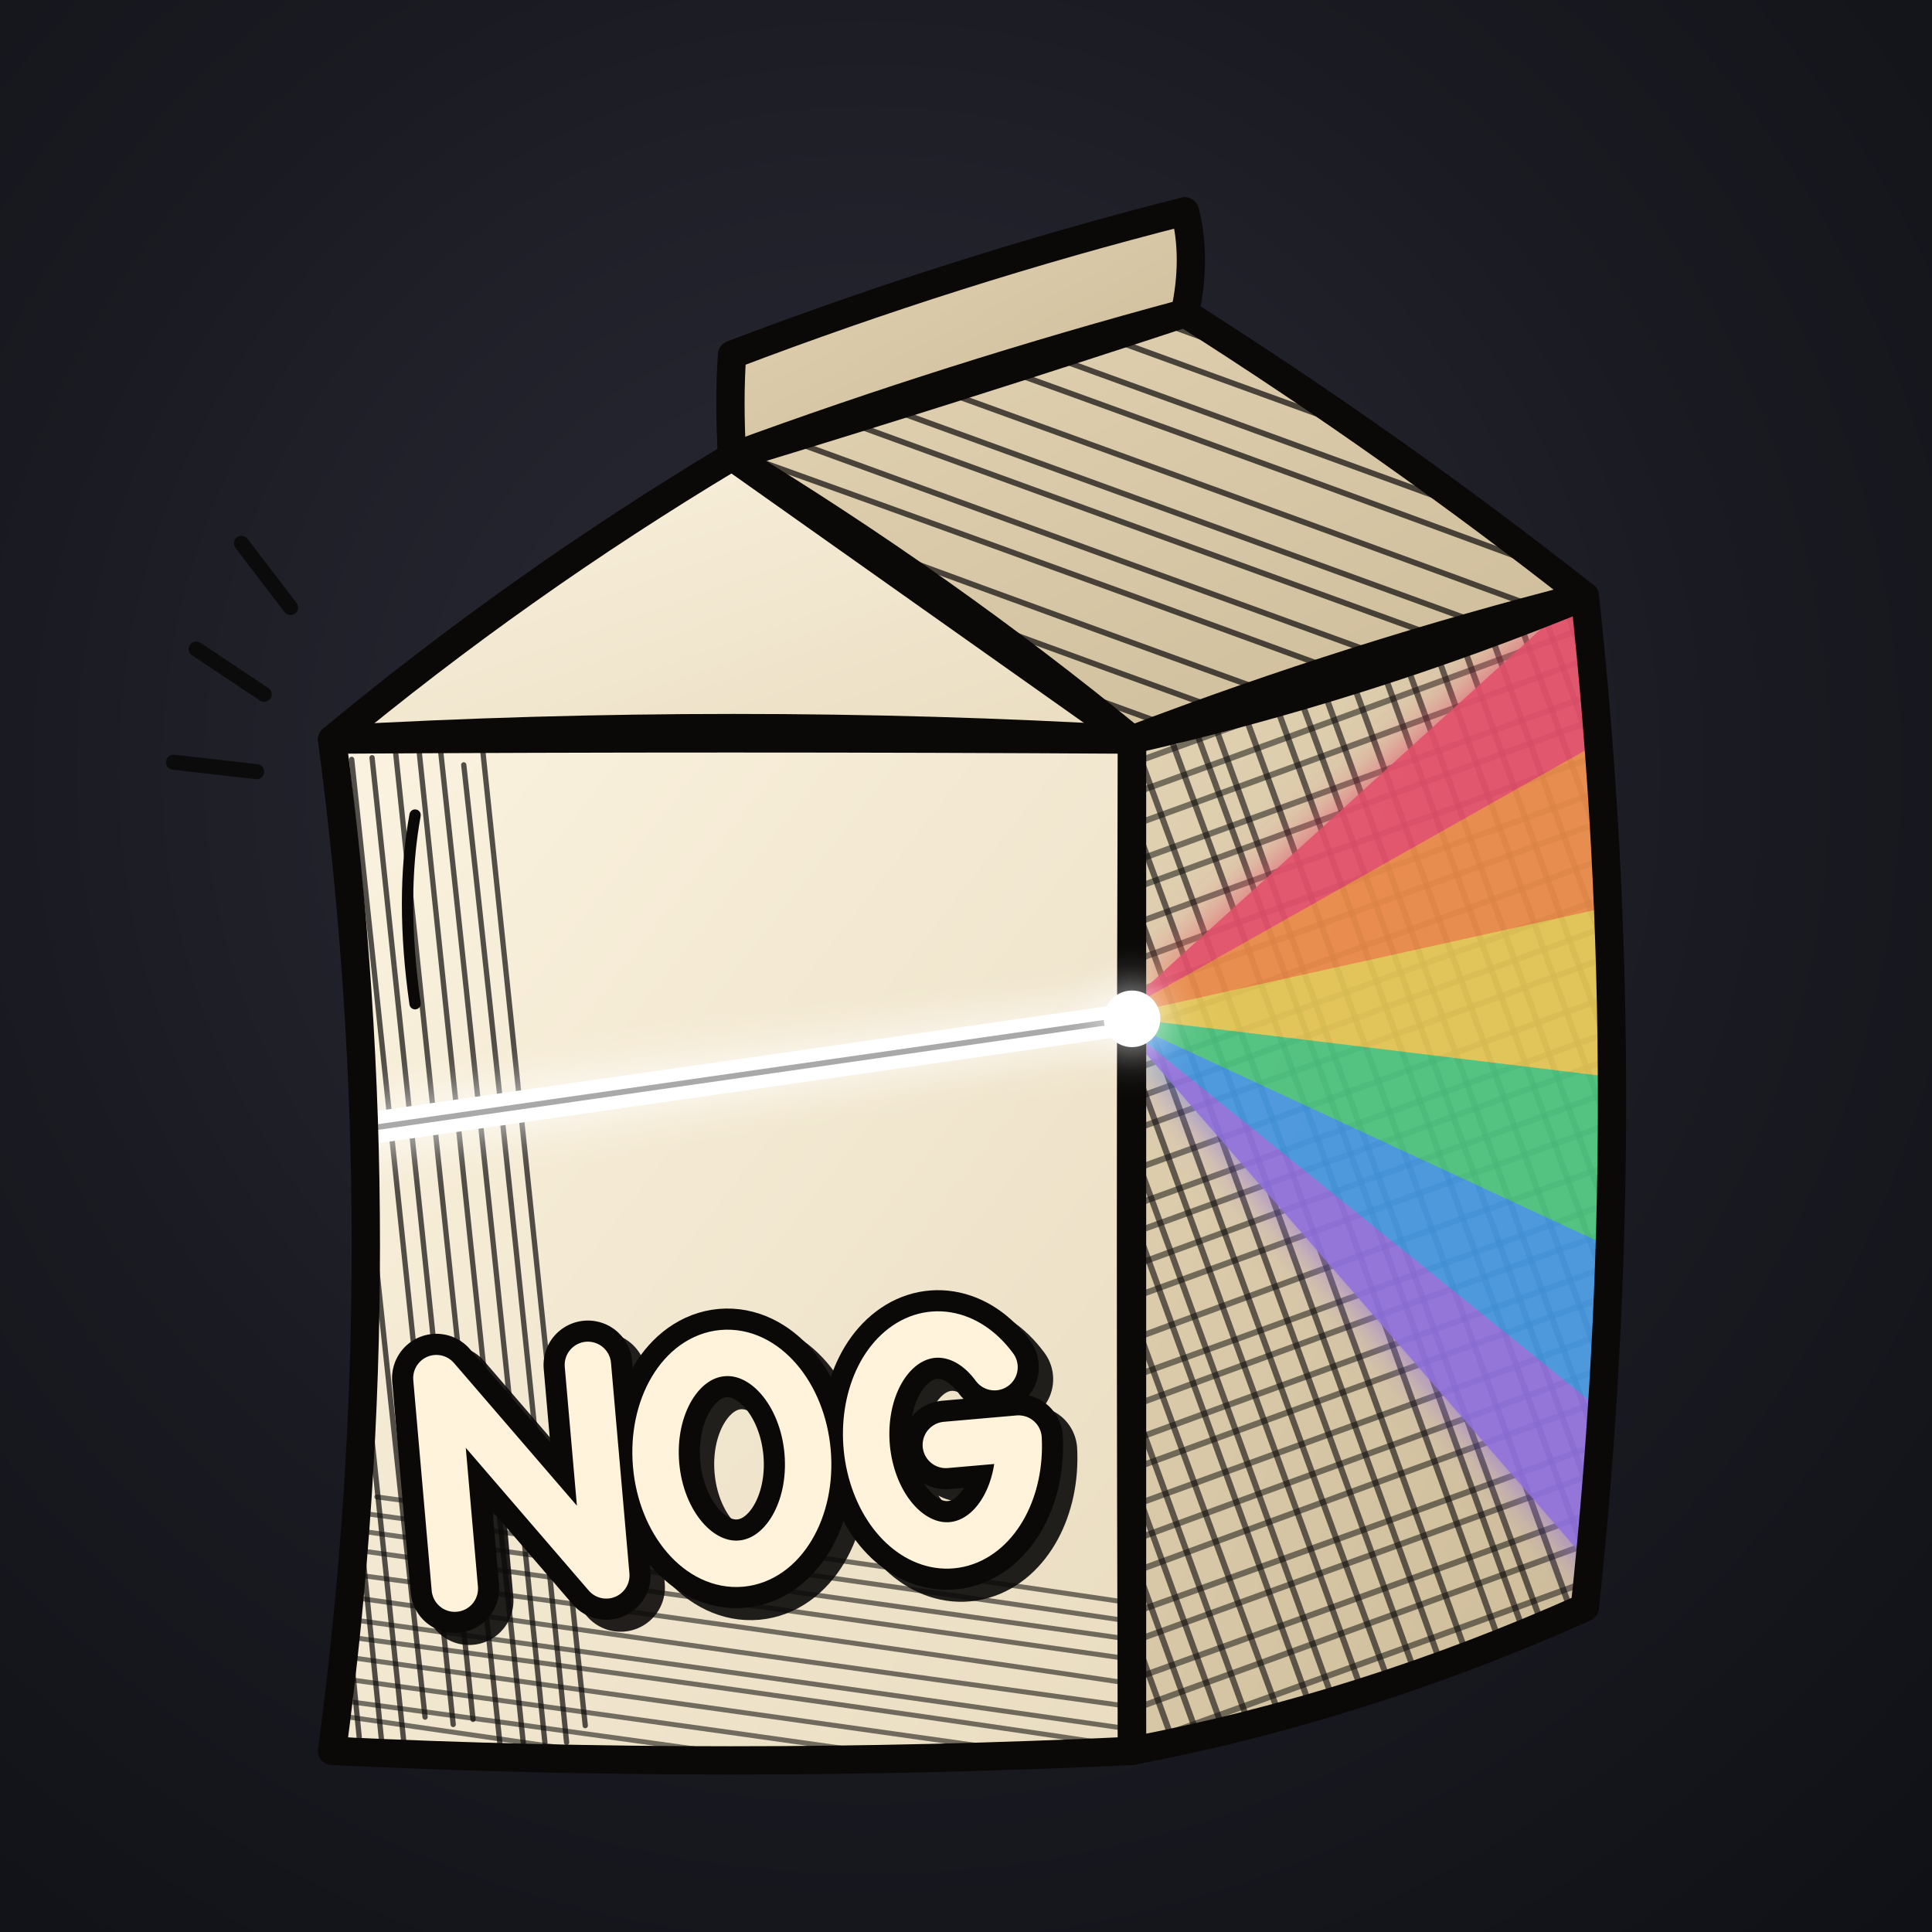
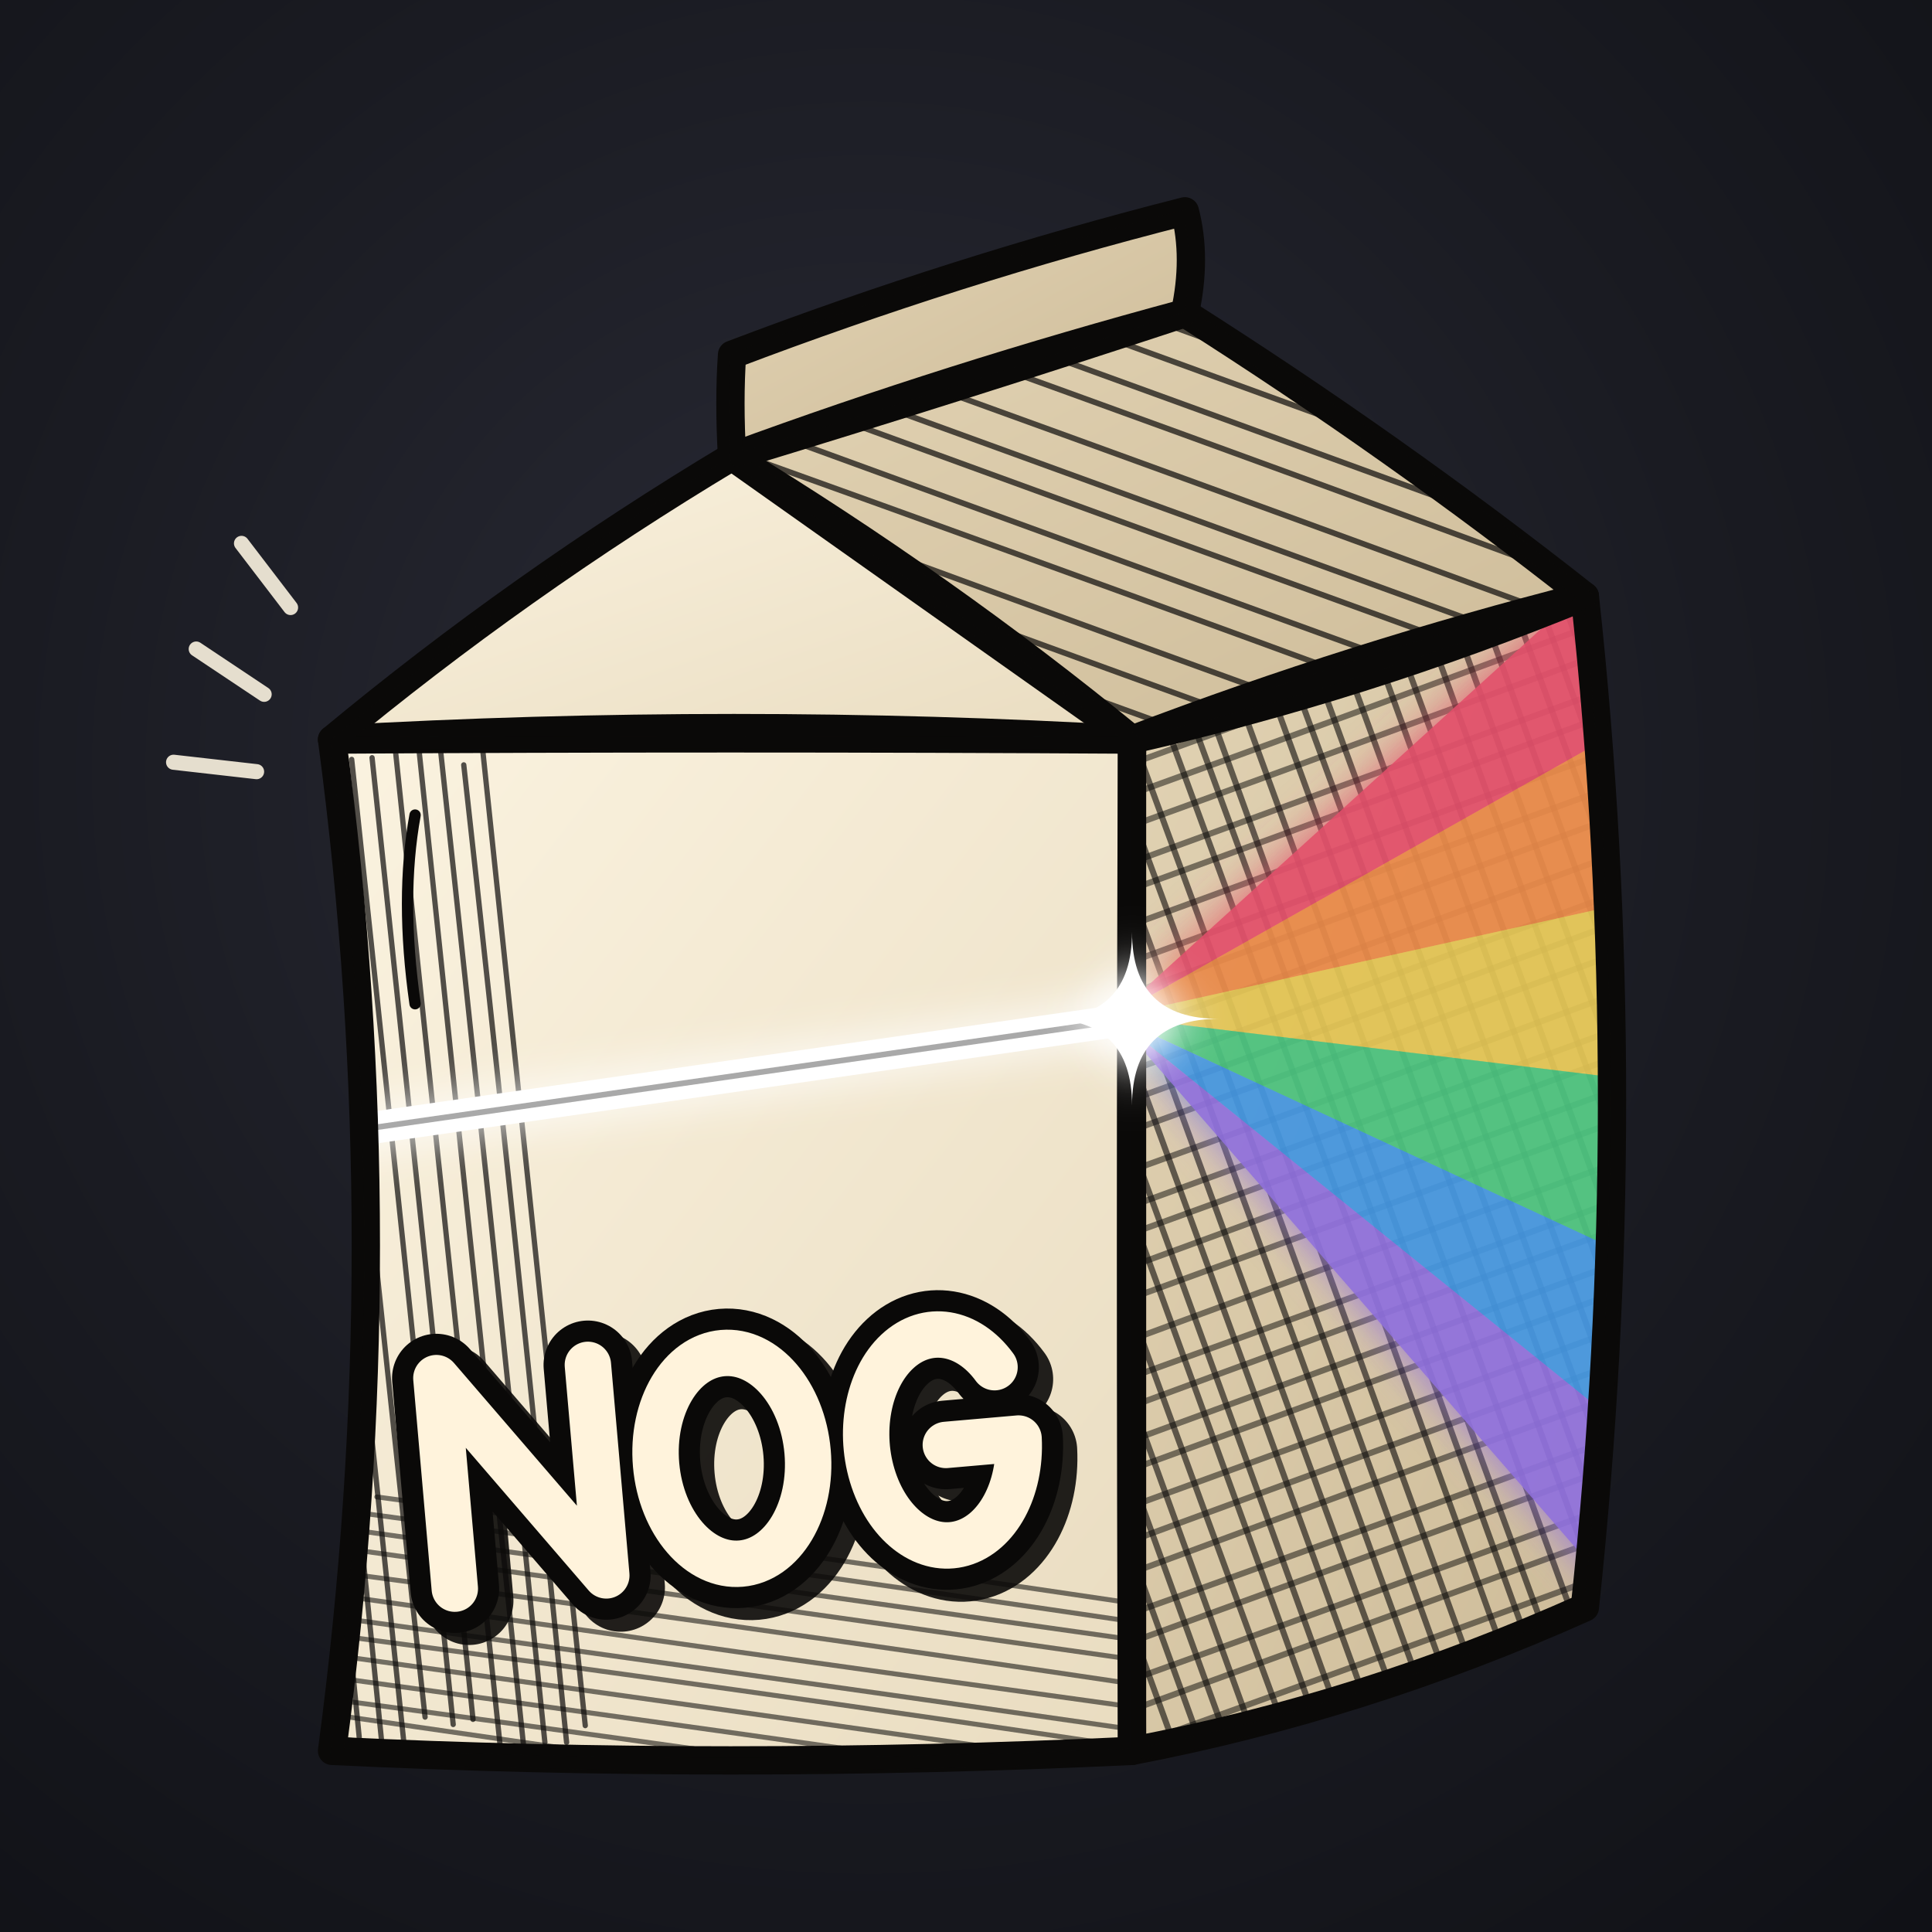
<svg xmlns="http://www.w3.org/2000/svg" viewBox="0 0 1024 1024" width="1024" height="1024">
  <defs>
    <radialGradient id="bg" cx="45%" cy="40%" r="80%">
      <stop offset="0" stop-color="#2a2b36" />
      <stop offset=".55" stop-color="#1a1b22" />
      <stop offset="1" stop-color="#101116" />
    </radialGradient>
    <linearGradient id="glass" x1="0" y1="0" x2="1" y2="1">
      <stop offset="0" stop-color="#fff" stop-opacity=".26" />
      <stop offset=".55" stop-color="#fff" stop-opacity=".07" />
      <stop offset="1" stop-color="#fff" stop-opacity=".16" />
    </linearGradient>
    <linearGradient id="glassSide" x1="0" y1="0" x2="1" y2="1">
      <stop offset="0" stop-color="#fff" stop-opacity=".12" />
      <stop offset="1" stop-color="#fff" stop-opacity=".04" />
    </linearGradient>
    <linearGradient id="rim" x1="0" y1="1" x2="1" y2="0">
      <stop offset="0" stop-color="#4FB3FF" />
      <stop offset=".5" stop-color="#E9E6FF" />
      <stop offset="1" stop-color="#FF5FB0" />
    </linearGradient>
    <linearGradient id="inner" x1="0" y1="1" x2="1" y2="0">
      <stop offset="0" stop-color="#fff" stop-opacity=".95" />
      <stop offset="1" stop-color="#fff" stop-opacity=".55" />
    </linearGradient>
    <linearGradient id="gridfade" x1="0" y1="0" x2="0" y2="1">
      <stop offset="0" stop-color="#FF5FB0" stop-opacity="0" />
      <stop offset=".4" stop-color="#C77DFF" stop-opacity=".45" />
      <stop offset="1" stop-color="#4FB3FF" stop-opacity=".8" />
    </linearGradient>
    <filter id="glow" x="-20%" y="-20%" width="140%" height="140%">
      <feGaussianBlur stdDeviation="13" result="b" />
      <feMerge>
        <feMergeNode in="b" />
        <feMergeNode in="SourceGraphic" />
      </feMerge>
    </filter>
    <filter id="soft" x="-20%" y="-20%" width="140%" height="140%">
      <feGaussianBlur stdDeviation="6" result="b" />
      <feMerge>
        <feMergeNode in="b" />
        <feMergeNode in="SourceGraphic" />
      </feMerge>
    </filter>
    <clipPath id="below">
      <rect x="0" y="838" width="1024" height="300" />
    </clipPath>
    <clipPath id="cSide">
      <path d="M600.0 392.0 Q717.5 347.2 840.0 316.0 Q868.8 582.2 840.0 852.0 Q722.4 904.6 600.0 928.0 Q598.9 661.6 600.0 392.0 Z" />
    </clipPath>
    <clipPath id="cRoof">
      <path d="M388.0 242.0 Q504.2 199.3 628.0 166.0 Q739.4 236.7 840.0 316.0 Q722.5 364.2 600.0 392.0 Q495.2 317.8 388.0 242.0 Z" />
    </clipPath>
    <clipPath id="cFront">
      <path d="M176.0 928.0 Q211.8 660.3 176.0 392.0 Q390.1 379.8 600.0 392.0 Q600.0 660.4 600.0 928.0 Q386.4 938.1 176.0 928.0 Z" />
    </clipPath>
    <filter id="beamGlow" filterUnits="userSpaceOnUse" x="0" y="0" width="1024" height="1024">
      <feGaussianBlur stdDeviation="12" result="b" />
      <feMerge>
        <feMergeNode in="b" />
        <feMergeNode in="SourceGraphic" />
      </feMerge>
    </filter>
    <linearGradient id="paper" x1="0" y1="0" x2="1" y2="1">
      <stop offset="0" stop-color="#FBF3E0" />
      <stop offset="1" stop-color="#E9DCC0" />
    </linearGradient>
    <linearGradient id="paperSide" x1="0" y1="0" x2="1" y2="1">
      <stop offset="0" stop-color="#E2D3B4" />
      <stop offset="1" stop-color="#CDBB98" />
    </linearGradient>
    <linearGradient id="darkFront" x1="0" y1="0" x2="1" y2="1">
      <stop offset="0" stop-color="#3a3b4a" />
      <stop offset="1" stop-color="#22232d" />
    </linearGradient>
    <linearGradient id="darkSide" x1="0" y1="0" x2="1" y2="1">
      <stop offset="0" stop-color="#22232e" />
      <stop offset="1" stop-color="#121219" />
    </linearGradient>
  </defs>
  <rect width="1024" height="1024" fill="url(#bg)" />
  <path d="M600.0 392.0 Q717.5 347.2 840.0 316.0 Q868.8 582.2 840.0 852.0 Q722.4 904.6 600.0 928.0 Q598.9 661.6 600.0 392.0 Z" fill="url(#paperSide)" />
  <g clip-path="url(#cSide)" stroke="#0A0908" stroke-width="3.2" stroke-linecap="round" fill="none" opacity="0.6">
    <path d="M841.7 216.1 Q959.3 538.5 1077.4 863.7" />
    <path d="M830.0 228.6 Q944.3 544.0 1065.5 875.5" />
    <path d="M812.6 218.4 Q934.0 547.7 1052.3 876.7" />
    <path d="M794.9 225.2 Q913.2 555.3 1027.6 864.6" />
    <path d="M792.1 253.4 Q902.6 559.2 1015.8 868.0" />
    <path d="M772.6 240.2 Q891.1 563.4 1005.5 880.2" />
    <path d="M755.3 239.6 Q874.1 569.5 995.9 900.8" />
    <path d="M742.3 249.6 Q858.8 575.1 975.5 890.3" />
    <path d="M722.8 239.1 Q845.4 580.0 956.7 881.8" />
    <path d="M713.3 264.8 Q831.4 585.1 951.1 918.2" />
    <path d="M700.8 266.5 Q817.7 590.1 942.0 929.4" />
    <path d="M677.8 254.0 Q802.2 595.7 914.2 903.4" />
    <path d="M669.7 278.5 Q787.3 601.1 899.8 910.8" />
    <path d="M657.5 284.0 Q775.9 605.3 898.8 947.1" />
    <path d="M643.9 284.6 Q762.3 610.3 881.5 937.3" />
    <path d="M627.6 290.3 Q746.1 616.1 866.0 945.3" />
    <path d="M617.7 311.7 Q729.4 622.2 845.3 937.1" />
    <path d="M597.1 287.5 Q721.6 625.1 843.3 964.0" />
    <path d="M592.0 313.7 Q708.6 629.8 818.0 934.8" />
    <path d="M579.1 333.1 Q690.9 636.2 802.8 947.5" />
    <path d="M555.0 310.0 Q677.6 641.1 797.7 976.7" />
    <path d="M551.4 342.1 Q663.6 646.2 785.3 984.6" />
    <path d="M524.9 310.9 Q648.0 651.8 766.5 974.7" />
    <path d="M510.4 316.1 Q635.5 656.4 758.5 997.8" />
    <path d="M508.5 358.0 Q620.8 661.8 736.3 983.9" />
    <path d="M489.1 341.4 Q608.9 666.1 730.4 1004.4" />
    <path d="M480.2 364.4 Q590.8 672.7 713.3 1004.6" />
    <path d="M457.8 353.6 Q577.1 677.7 697.1 1011.1" />
    <path d="M450.6 374.5 Q564.0 682.4 674.6 989.7" />
    <path d="M425.8 346.2 Q550.8 687.2 670.0 1017.3" />
    <path d="M414.0 353.0 Q538.2 691.8 647.2 993.5" />
    <path d="M404.9 377.6 Q521.1 698.0 639.0 1020.8" />
    <path d="M390.1 380.9 Q506.8 703.2 630.7 1042.0" />
  </g>
  <g clip-path="url(#cSide)" stroke="#0A0908" stroke-width="3.2" stroke-linecap="round" fill="none" opacity="0.5">
    <path d="M394.1 367.4 Q608.6 288.5 819.3 212.7" />
    <path d="M397.5 385.9 Q614.7 305.2 834.1 227.0" />
    <path d="M392.7 400.9 Q619.1 317.4 836.0 239.6" />
    <path d="M397.6 420.3 Q626.9 338.7 839.9 259.3" />
    <path d="M422.6 428.7 Q632.3 353.6 867.9 266.6" />
    <path d="M405.2 456.2 Q638.8 371.4 856.4 291.9" />
    <path d="M412.9 472.0 Q645.2 389.0 867.1 306.7" />
    <path d="M420.9 485.1 Q650.4 403.4 885.3 316.1" />
    <path d="M445.9 493.0 Q655.7 418.0 889.1 331.7" />
    <path d="M450.3 511.7 Q661.7 434.2 899.1 348.3" />
    <path d="M449.7 525.0 Q666.7 448.0 893.7 363.4" />
    <path d="M456.8 542.6 Q672.2 463.2 885.6 386.6" />
    <path d="M468.3 557.8 Q678.5 480.6 901.5 400.1" />
    <path d="M468.6 573.9 Q684.1 495.9 916.2 410.9" />
    <path d="M468.4 593.9 Q690.6 513.7 924.5 427.9" />
    <path d="M468.2 614.4 Q697.5 532.7 925.3 448.1" />
    <path d="M472.0 628.9 Q702.4 546.1 939.6 458.7" />
    <path d="M482.9 641.5 Q707.6 560.3 937.4 476.1" />
    <path d="M485.0 661.3 Q714.7 579.8 949.6 492.2" />
    <path d="M483.0 681.4 Q720.4 595.7 941.9 514.3" />
    <path d="M508.0 687.0 Q725.1 608.4 935.3 531.5" />
    <path d="M498.5 708.5 Q730.2 622.7 961.3 540.0" />
    <path d="M504.2 722.7 Q736.0 638.5 949.7 560.5" />
    <path d="M531.7 735.3 Q742.6 656.6 957.9 580.2" />
    <path d="M514.1 760.6 Q749.7 676.3 965.1 596.4" />
    <path d="M528.3 771.8 Q754.0 687.9 990.2 603.6" />
    <path d="M529.4 789.3 Q760.0 704.4 982.9 624.2" />
    <path d="M535.8 802.0 Q765.1 718.5 982.2 639.5" />
    <path d="M547.5 817.3 Q771.4 735.9 993.4 655.0" />
    <path d="M567.2 828.6 Q777.0 751.1 993.7 673.3" />
    <path d="M550.5 851.9 Q782.3 765.6 1010.3 684.6" />
    <path d="M568.0 866.4 Q790.1 787.2 1015.3 703.6" />
    <path d="M573.3 879.9 Q794.6 799.6 1005.8 722.5" />
    <path d="M573.7 899.7 Q801.3 817.9 1010.3 740.8" />
    <path d="M578.5 914.0 Q806.2 831.2 1027.0 750.7" />
    <path d="M580.1 932.9 Q812.7 849.2 1033.8 767.8" />
    <path d="M593.7 947.6 Q818.7 865.8 1043.8 783.8" />
    <path d="M599.8 962.0 Q823.7 879.5 1061.5 794.0" />
    <path d="M616.6 977.0 Q831.2 899.9 1055.3 817.3" />
    <path d="M604.8 994.3 Q835.3 911.2 1058.0 829.3" />
    <path d="M616.1 1007.1 Q840.6 925.8 1052.4 848.3" />
    <path d="M613.3 1032.5 Q848.7 948.2 1060.1 869.8" />
  </g>
  <g clip-path="url(#cSide)">
    <g filter="url(#beamGlow)" opacity=".93">
      <polygon points="600.0,530.0 880,276.0 880,375.3 600.0,533.3" fill="#E2506A" />
      <polygon points="600.0,533.3 880,375.3 880,474.7 600.0,536.7" fill="#E8894A" />
      <polygon points="600.0,536.7 880,474.7 880,574.0 600.0,540.0" fill="#E2C454" />
      <polygon points="600.0,540.0 880,574.0 880,673.3 600.0,543.3" fill="#4CC27E" />
      <polygon points="600.0,543.3 880,673.3 880,772.7 600.0,546.7" fill="#4596E0" />
      <polygon points="600.0,546.7 880,772.7 880,872.0 600.0,550.0" fill="#9070DD" />
    </g>
  </g>
  <path d="M388.0 242.0 Q504.2 199.3 628.0 166.0 Q739.4 236.7 840.0 316.0 Q722.5 364.2 600.0 392.0 Q495.2 317.8 388.0 242.0 Z" fill="url(#paperSide)" />
  <g clip-path="url(#cRoof)" stroke="#0A0908" stroke-width="3" stroke-linecap="round" fill="none" opacity="0.7">
    <path d="M438.2 -9.7 Q686.6 79.4 944.8 174.7" />
    <path d="M426.0 7.1 Q679.4 99.2 933.2 191.7" />
    <path d="M412.6 19.8 Q674.0 114.2 920.7 204.8" />
    <path d="M422.7 45.5 Q666.1 136.0 908.0 222.2" />
    <path d="M399.8 53.3 Q661.4 148.8 907.1 237.9" />
    <path d="M407.9 75.2 Q654.9 166.5 896.5 253.0" />
    <path d="M389.5 87.7 Q648.6 184.0 918.4 280.2" />
    <path d="M397.2 109.7 Q642.9 199.5 895.0 290.9" />
    <path d="M393.5 129.6 Q636.5 217.2 886.2 309.0" />
    <path d="M377.0 140.0 Q631.5 231.0 870.5 319.6" />
    <path d="M374.6 162.1 Q624.0 251.7 887.7 348.9" />
    <path d="M362.1 176.8 Q617.4 269.6 873.6 362.9" />
    <path d="M365.9 193.3 Q612.5 283.2 862.9 374.2" />
    <path d="M362.7 212.9 Q605.8 301.6 848.6 389.8" />
    <path d="M335.7 220.5 Q600.8 315.2 864.7 413.0" />
    <path d="M341.0 245.5 Q592.3 338.7 855.6 432.8" />
    <path d="M343.0 265.2 Q586.5 354.6 829.7 442.3" />
    <path d="M343.3 283.7 Q580.5 370.9 845.9 466.7" />
    <path d="M320.0 296.9 Q574.3 388.1 816.8 477.7" />
    <path d="M308.1 308.5 Q568.5 404.1 825.3 496.7" />
    <path d="M304.8 324.6 Q563.5 417.9 805.2 506.7" />
    <path d="M319.8 349.1 Q557.7 433.6 808.9 527.1" />
    <path d="M285.3 358.7 Q549.6 455.9 814.0 551.2" />
    <path d="M288.0 379.4 Q543.5 472.7 796.3 564.4" />
  </g>
  <path d="M176.0 928.0 Q211.8 660.3 176.0 392.0 Q390.1 379.8 600.0 392.0 Q600.0 660.4 600.0 928.0 Q386.4 938.1 176.0 928.0 Z" fill="url(#paper)" />
  <g clip-path="url(#cFront)" stroke="#0A0908" stroke-width="2.8" stroke-linecap="round" fill="none" opacity="0.7">
    <path d="M255.8 397.1 Q282.5 651.4 310.2 914.6" />
    <path d="M245.8 405.4 Q273.2 652.4 300.3 923.5" />
    <path d="M231.8 381.8 Q261.3 653.7 288.8 923.5" />
    <path d="M220.8 385.2 Q248.9 655.0 277.5 925.2" />
    <path d="M207.5 377.9 Q236.6 656.3 265.6 930.1" />
    <path d="M197.2 401.6 Q224.4 657.5 250.7 911.3" />
    <path d="M186.4 402.5 Q213.8 658.7 240.2 914.0" />
    <path d="M170.6 389.5 Q197.7 660.3 225.3 910.1" />
    <path d="M160.4 412.9 Q186.4 661.5 215.2 934.4" />
    <path d="M148.2 409.0 Q176.3 662.6 203.0 930.3" />
    <path d="M134.2 386.7 Q165.3 663.7 190.4 920.9" />
    <path d="M124.4 400.6 Q152.3 665.1 181.3 941.8" />
    <path d="M111.8 398.1 Q138.6 666.6 166.4 916.9" />
    <path d="M97.8 395.4 Q126.9 667.8 155.9 947.7" />
  </g>
  <g clip-path="url(#cFront)" stroke="#0A0908" stroke-width="2.6" stroke-linecap="round" fill="none" opacity="0.55">
    <path d="M199.7 793.4 Q399.0 819.8 599.4 849.6" />
    <path d="M184.2 801.0 Q397.6 829.5 607.8 860.6" />
    <path d="M183.4 810.4 Q396.1 840.2 614.8 871.1" />
    <path d="M172.3 819.3 Q394.7 850.3 600.2 879.5" />
    <path d="M188.0 834.6 Q393.1 861.6 607.9 893.6" />
    <path d="M182.4 846.0 Q391.1 875.8 598.1 904.4" />
    <path d="M174.6 856.8 Q389.6 886.4 593.8 915.7" />
    <path d="M181.4 867.2 Q388.5 894.6 604.5 926.7" />
    <path d="M181.4 877.9 Q386.8 906.6 595.5 936.1" />
    <path d="M165.4 887.5 Q385.2 917.6 605.0 949.2" />
    <path d="M164.1 899.1 Q383.7 928.3 605.1 961.1" />
    <path d="M165.2 907.2 Q382.2 939.0 591.7 967.2" />
    <path d="M166.0 919.6 Q380.8 949.0 597.6 980.3" />
    <path d="M169.1 933.0 Q379.2 960.9 596.7 993.0" />
    <path d="M171.8 944.5 Q377.6 972.3 579.8 1001.8" />
  </g>
  <g clip-path="url(#cFront)">
    <line x1="140" y1="606" x2="600" y2="540" stroke="#fff" stroke-width="17" stroke-linecap="round" filter="url(#beamGlow)" />
    <line x1="140" y1="606" x2="600" y2="540" stroke="#0A0908" stroke-width="3" stroke-linecap="round" opacity="0.35" />
  </g>
  <path d="M176.0 392.0 Q275.0 309.8 388.0 242.0 Q500.7 310.6 600.0 392.0 Q386.4 390.7 176.0 392.0 Z" fill="url(#paper)" />
  <path d="M388.0 242.0 Q386.3 212.6 388.0 188.0 Q507.4 142.6 628.0 112.0 Q634.4 136.6 628.0 166.0 Q509.9 204.9 388.0 242.0 Z" fill="url(#paperSide)" />
  <path d="M600.0 392.0 Q717.5 347.2 840.0 316.0 Q868.8 582.2 840.0 852.0 Q722.4 904.6 600.0 928.0 Q598.9 661.6 600.0 392.0 Z" fill="none" stroke="#0A0908" stroke-width="15" stroke-linejoin="round" stroke-linecap="round" />
  <path d="M600.0 392.0 Q717.5 347.2 840.0 316.0 Q868.8 582.2 840.0 852.0 Q722.4 904.6 600.0 928.0 Q598.9 661.6 600.0 392.0 Z" fill="none" stroke="#0A0908" stroke-width="6.8" stroke-linejoin="round" stroke-linecap="round" transform="translate(2.5 2)" opacity=".85" />
  <path d="M388.0 242.0 Q504.2 199.3 628.0 166.0 Q739.4 236.7 840.0 316.0 Q722.5 364.2 600.0 392.0 Q495.2 317.8 388.0 242.0 Z" fill="none" stroke="#0A0908" stroke-width="15" stroke-linejoin="round" stroke-linecap="round" />
  <path d="M388.0 242.0 Q504.2 199.3 628.0 166.0 Q739.4 236.7 840.0 316.0 Q722.5 364.2 600.0 392.0 Q495.2 317.8 388.0 242.0 Z" fill="none" stroke="#0A0908" stroke-width="6.8" stroke-linejoin="round" stroke-linecap="round" transform="translate(2.5 2)" opacity=".85" />
  <path d="M176.0 928.0 Q211.8 660.3 176.0 392.0 Q390.1 379.8 600.0 392.0 Q600.0 660.4 600.0 928.0 Q386.4 938.1 176.0 928.0 Z" fill="none" stroke="#0A0908" stroke-width="15" stroke-linejoin="round" stroke-linecap="round" />
  <path d="M176.0 928.0 Q211.8 660.3 176.0 392.0 Q390.1 379.8 600.0 392.0 Q600.0 660.4 600.0 928.0 Q386.4 938.1 176.0 928.0 Z" fill="none" stroke="#0A0908" stroke-width="6.8" stroke-linejoin="round" stroke-linecap="round" transform="translate(2.5 2)" opacity=".85" />
  <path d="M176.0 392.0 Q275.0 309.8 388.0 242.0 Q500.7 310.6 600.0 392.0 Q386.4 390.7 176.0 392.0 Z" fill="none" stroke="#0A0908" stroke-width="15" stroke-linejoin="round" stroke-linecap="round" />
  <path d="M176.0 392.0 Q275.0 309.8 388.0 242.0 Q500.7 310.6 600.0 392.0 Q386.4 390.7 176.0 392.0 Z" fill="none" stroke="#0A0908" stroke-width="6.8" stroke-linejoin="round" stroke-linecap="round" transform="translate(2.5 2)" opacity=".85" />
  <path d="M388.0 242.0 Q386.3 212.6 388.0 188.0 Q507.4 142.6 628.0 112.0 Q634.4 136.6 628.0 166.0 Q509.9 204.9 388.0 242.0 Z" fill="none" stroke="#0A0908" stroke-width="15" stroke-linejoin="round" stroke-linecap="round" />
  <path d="M388.0 242.0 Q386.3 212.6 388.0 188.0 Q507.4 142.6 628.0 112.0 Q634.4 136.6 628.0 166.0 Q509.9 204.9 388.0 242.0 Z" fill="none" stroke="#0A0908" stroke-width="6.8" stroke-linejoin="round" stroke-linecap="round" transform="translate(2.5 2)" opacity=".85" />
  <circle cx="600" cy="540" r="15" fill="#fff" filter="url(#beamGlow)" />
+   <path d="M600 494 Q600 540 646 540 Q600 540 600 586 Q600 540 554 540 Q600 540 600 494 Z" fill="#fff" filter="url(#beamGlow)" />
  <g stroke="#0A0908" stroke-width="6" stroke-linecap="round" fill="none">
    <path d="M220 432 q-8 44 0 100" />
  </g>
-   <g stroke="#0A0908" stroke-width="8" stroke-linecap="round" opacity=".9">
+   <g stroke="#FBF3E0" stroke-width="8" stroke-linecap="round" opacity=".9">
    <line x1="104" y1="344" x2="140" y2="368" />
    <line x1="92" y1="404" x2="136" y2="409" />
    <line x1="128" y1="288" x2="154" y2="322" />
  </g>
  <g transform="rotate(-5 400 800)">
    <g transform="translate(7 7)" opacity=".9" fill="none" stroke="#0A0908" stroke-width="47.0" stroke-linecap="round" stroke-linejoin="round">
      <polyline points="238.0,828.0 238.0,716.0 318.6,828.0 318.6,716.0" />
      <ellipse cx="390.3" cy="772.0" rx="40.3" ry="56.0" />
      <path d="M533.2 736.0 A40.3 56.0 0 1 0 542.6 774.8 L503.9 774.8" />
    </g>
    <g fill="none" stroke="#0A0908" stroke-width="47.0" stroke-linecap="round" stroke-linejoin="round">
      <polyline points="238.0,828.0 238.0,716.0 318.6,828.0 318.6,716.0" />
      <ellipse cx="390.3" cy="772.0" rx="40.3" ry="56.0" />
      <path d="M533.2 736.0 A40.3 56.0 0 1 0 542.6 774.8 L503.9 774.8" />
    </g>
    <g fill="none" stroke="#FFF3DC" stroke-width="24.6" stroke-linecap="round" stroke-linejoin="round">
      <polyline points="238.0,828.0 238.0,716.0 318.6,828.0 318.6,716.0" />
      <ellipse cx="390.3" cy="772.0" rx="40.3" ry="56.0" />
      <path d="M533.2 736.0 A40.3 56.0 0 1 0 542.6 774.8 L503.9 774.8" />
    </g>
  </g>
</svg>
